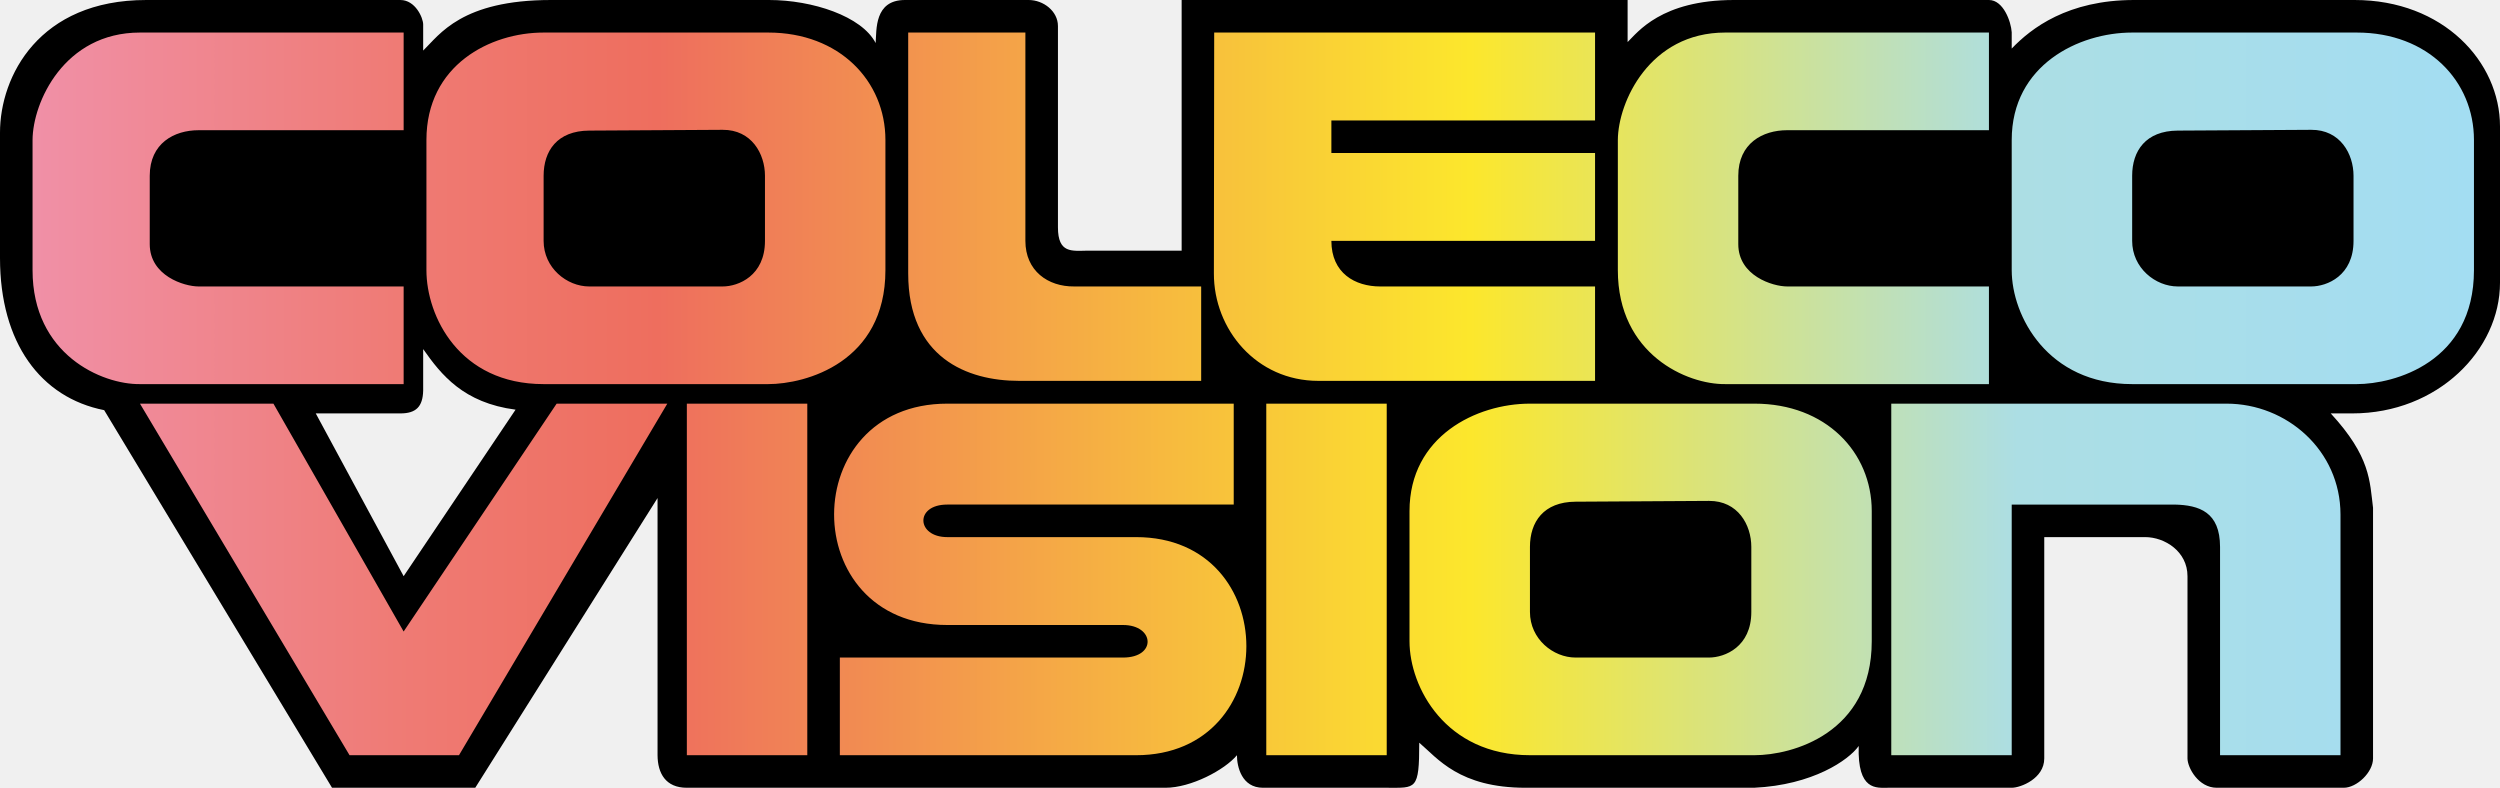
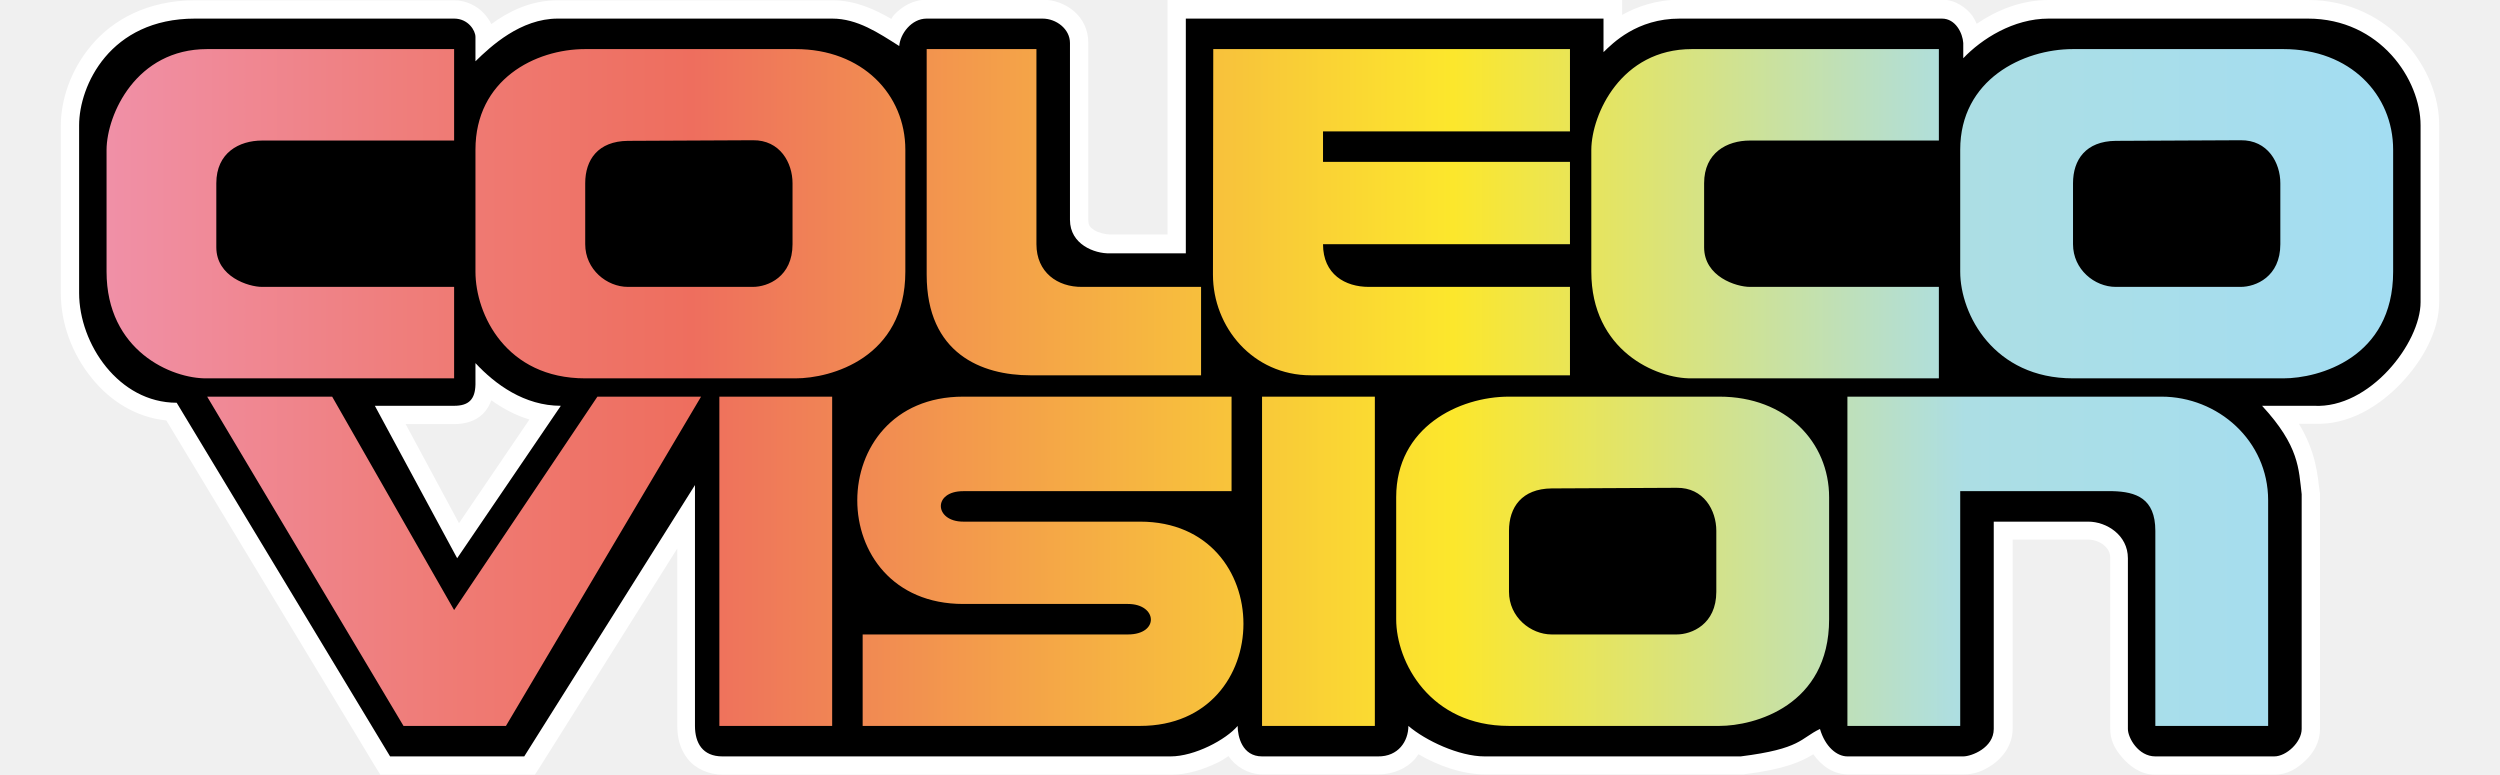
- <svg xmlns="http://www.w3.org/2000/svg" version="1.1" id="Ebene_1" x="0px" y="0px" width="566.929px" height="178.654px" viewBox="0 0 566.929 178.654" enable-background="new 0 0 566.929 178.654" xml:space="preserve">
-   <g>
-     <path d="M95.964,11.469C99.685,7.854,104.652,0,124.966,0h49.43c9.841,0,21.039,3.675,24.176,9.759   C198.798,6.797,198.24,0,205.216,0h28.052c3.352,0,6.644,2.539,6.644,5.905v45.649c0,5.963,3.164,5.33,6.762,5.284h21.289V0   h101.133v9.538C371.337,7.369,376.705,0,393.22,0h57.814c3.287,0,5.02,4.941,5.166,7.323v3.691C460.63,6.376,468.935,0,483.957,0   h49.99c20.113,0,32.982,14.024,32.982,28.671v35.445c0,15.198-14.047,29.634-33.492,29.634h-4.895   c9.057,9.81,8.836,15.385,9.596,21.406v56.84c0,3.149-3.695,6.646-6.643,6.646h-28.789c-4.158,0-6.627-4.529-6.646-6.646v-41.338   c0-5.603-5.15-8.851-9.598-8.858H463.58v50.196c0,4.563-5.359,6.646-7.383,6.646h-28.051c-2.604,0-6.961,0.737-6.645-9.479   c-2.213,3.174-10.406,8.861-23.73,9.479H345.97c-15.088,0-19.973-6.697-24.125-10.218c0,10.853-0.727,10.218-7.381,10.218h-28.051   c-4.831,0-5.909-4.781-5.909-7.382c-2.779,3.343-10.433,7.396-16.24,7.382H155.757c-4.802,0-6.613-3.263-6.644-7.382v-58.317   l-41.338,65.699h-32.48l-51.672-85.63C9.293,90.175,0,77.85,0,58.5V30.09C0,17.225,8.884,0.001,33.155,0.001h57.642   c3.38,0,5.167,4.025,5.167,5.563V11.469L95.964,11.469z M116.917,92.901c-11.808-1.541-16.861-7.904-20.953-13.737v9.417   c-0.091,3.648-1.623,5.169-5.167,5.169H71.604l19.931,36.909L116.917,92.901z" />
-     <linearGradient id="SVGID_1_" gradientUnits="userSpaceOnUse" x1="7.477" y1="846.324" x2="561.118" y2="846.324" gradientTransform="matrix(1 0 0 1 -0.0947 -757.002)">
-       <stop offset="0" style="stop-color:#F090A7" />
-       <stop offset="0.149" style="stop-color:#EF7B75" />
-       <stop offset="0.256" style="stop-color:#EE6E5E" />
-       <stop offset="0.589" style="stop-color:#FCE72C" />
-       <stop offset="0.813" style="stop-color:#ACDEE4" />
-       <stop offset="1" style="stop-color:#A3DDF2" />
-     </linearGradient>
-     <path fill="url(#SVGID_1_)" d="M279.773,91.536v22.885h-64.96c-7.426,0-7.01,7.381,0,7.381c0,0,28.543,0,42.814,0   c33.358,0,33.348,49.458,0,49.458c-22.392,0-67.174,0-67.174,0v-22.145c0,0,42.814,0,64.221,0c7.687,0,7.166-7.382,0-7.382   c-13.287,0-39.861,0-39.861,0c-34.278,0-34.157-50.197,0-50.197C236.466,91.536,279.773,91.536,279.773,91.536z M428.888,91.536   h76.033c13.646,0,25.805,10.596,25.836,25.1v54.625h-27.313v-47.242c0-7.886-4.689-9.484-10.336-9.597h-36.908v56.839h-27.314   V91.536H428.888z M357.285,113.77c-7.258,0.043-10.336,4.6-10.336,10.246v14.764c0,6.133,5.273,10.334,10.336,10.334h30.266   c3.59,0,9.598-2.43,9.598-10.334v-14.764c0-4.968-3.021-10.463-9.598-10.427L357.285,113.77z M346.949,91.536h50.936   c16.17,0,26.574,11.012,26.574,24.359v29.525c0,20.938-18.09,25.838-26.574,25.838h-50.936c-19.133,0-27.313-15.396-27.313-25.838   v-29.525C319.636,98.893,334.851,91.536,346.949,91.536z M287.156,91.536h27.313v79.724h-27.313V91.536z M155.757,91.536h27.313   v79.724h-27.313V91.536z M31.741,91.536h30.266l29.527,51.673l34.695-51.673h25.099l-47.244,79.726H79.269L31.741,91.536z    M275.345,7.382h86.367v19.932h-59.793v7.382h59.793v19.932h-59.793c0,7.327,5.384,10.334,11.072,10.334h48.721v21.407h-62.746   c-14.059,0-23.724-11.67-23.691-24.359L275.345,7.382z M205.954,7.382h26.575v47.244c0,6.786,5.115,10.404,11.073,10.334h28.79   v21.407h-41.339c-11.737,0-25.098-5.275-25.098-24.359L205.954,7.382L205.954,7.382z M451.035,7.381H391.24   c-17.203,0-24.32,15.824-24.359,24.359v29.527c0,19.149,15.754,25.948,24.359,25.837h59.795V64.959h-45.77   c-3.258,0-11.072-2.411-11.072-9.597V39.861c0-7.384,5.559-10.335,11.072-10.335h45.77V7.381L451.035,7.381z M493.849,29.616   c-7.258,0.042-10.336,4.6-10.336,10.245v14.765c0,6.133,5.273,10.334,10.336,10.334h30.266c3.59,0,9.598-2.431,9.598-10.334V39.863   c0-4.965-3.025-10.463-9.598-10.424L493.849,29.616z M483.513,7.382h50.938c16.166,0,26.572,11.012,26.572,24.359v29.527   c0,20.938-18.09,25.837-26.572,25.837h-50.938c-19.131,0-27.313-15.395-27.313-25.837V31.741   C456.201,14.74,471.416,7.382,483.513,7.382L483.513,7.382z M133.611,29.616c-7.257,0.043-10.334,4.6-10.334,10.246v14.765   c0,6.133,5.273,10.334,10.334,10.334h30.266c3.588,0,9.596-2.431,9.596-10.334V39.863c0-4.965-3.025-10.463-9.596-10.424   L133.611,29.616z M123.277,7.382h50.935c16.167,0,26.576,11.012,26.576,24.359v29.527c0,20.938-18.091,25.837-26.576,25.837   h-50.935c-19.132,0-26.575-15.395-26.575-25.837V31.741C96.702,14.74,111.179,7.382,123.277,7.382z M91.535,7.382H31.742   c-17.204,0-24.321,15.824-24.36,24.359v29.527c0,19.149,15.753,25.948,24.36,25.837h59.793V64.961H45.029   c-3.256,0-11.073-2.412-11.073-9.597V39.863c0-7.384,5.559-10.335,11.073-10.335h46.506V7.382z" />
-   </g>
+ <svg xmlns="http://www.w3.org/2000/svg" version="1.1" id="Layer_1" x="0px" y="0px" viewBox="-131 270 820 254" enable-background="new -131 270 1150 254" xml:space="preserve" width="820" height="254">
+   <defs id="defs24" />
+   <path d="m 30.15,401.3 c 3.7,2.6 7.8,4.9 12.5,6.3 l -23.1,34 -17.5,-32.5 h 15.9 c 3.3,0 6.9,-0.8 9.5,-3.4 1.3,-1.3 2.1,-2.8 2.7,-4.4 z m -97.2,-131.2 c -15.5,0 -27,6.4 -34,14.8 -7,8.3 -10,18.2 -10,26.3 v 55 0 c 0,9.9 3.7,20 10.3,28 5.8,7.2 14.3,12.7 24.3,13.7 l 68.4,113.3 1.8,2.9 h 3.4 44 3.3 l 1.8,-2.8 44.9,-71.4 v 58.2 0 c 0,3.7 0.8,7.5 3.4,10.8 2.6,3.3 7,5.2 11.6,5.2 h 147 c 5.3,0 10.5,-1.7 15.1,-3.9 1.3,-0.6 2.5,-1.4 3.7,-2.2 2.1,3.2 6.3,6 11.2,6 h 37.9 c 0,0 0,0 0.1,0 4.9,0 9.3,-2 12,-5.1 0.4,-0.5 0.7,-1 1.1,-1.5 6.4,3.7 14.2,6.6 21.9,6.6 h 84 0.4 0.3 c 13.8,-1.7 19.2,-4.3 22.9,-6.6 2.8,3.9 6.7,6.6 11.4,6.6 h 38 c 3.4,0 6.2,-1 9.4,-3.2 3.2,-2.2 6.6,-6.3 6.6,-11.8 v -62 h 25 c 1.6,0 3.6,0.7 4.9,1.8 1.3,1.1 2.1,2.3 2.1,4.2 v 56 0 c 0,3.7 1.4,6.5 3.8,9.3 2.4,2.8 6,5.8 11,5.8 h 39 c 4.4,0 7.6,-2.1 10.2,-4.6 2.6,-2.5 4.8,-5.9 4.8,-10.4 v -77 -0.4 l -0.1,-0.4 c -0.7,-5.6 -1.2,-13 -6.8,-22.3 h 4.6 c 0.1,0 0.2,0 0.3,0 11.5,0.5 21.5,-5.8 28.8,-13.5 7.3,-7.8 12.3,-17.3 12.3,-26.5 v -58 0 c 0,-9.2 -3.9,-19.1 -11.2,-27.1 -7.3,-8 -18.3,-13.9 -31.8,-13.9 h -85 c -9.2,0 -17.2,3.4 -23.7,7.8 -0.4,-0.9 -0.8,-1.7 -1.4,-2.6 -2,-2.7 -5.6,-5.3 -9.9,-5.3 h -86 c -7.8,0 -14.2,2.3 -19,5 v -5 h -6 -137.1 -6 v 6 71 h -19 v 0 0 c -1.2,0 -3.6,-0.5 -5,-1.4 -1.4,-0.9 -2,-1.5 -2,-3.6 v -58 c 0,-8.5 -7.4,-14 -15,-14 h -38 c -4.5,0 -8.2,2.3 -10.7,5 -0.4,0.4 -0.6,0.9 -0.9,1.3 -5.4,-3.1 -11.7,-6.1 -19.4,-6.1 h -90 c -9,0 -16.2,3.7 -21.8,7.8 -0.6,-1.3 -1.5,-2.5 -2.6,-3.7 -2.1,-2.2 -5.6,-4.1 -9.6,-4.1 z" id="path2" style="fill:#ffffff" />
+   <path d="m 24.95,290.1 c 5,-4.9 14.8,-14 27,-14 h 90 c 8.3,0 15.2,4.7 22,9 0.3,-4 4,-9 9,-9 h 38 c 4.5,0 9,3.4 9,8 v 58 c 0,8.1 8.1,11.1 13,11 h 25 v -77 h 137 v 11 c 3,-2.9 10.9,-11 25,-11 h 86 c 4.5,0 6.8,4.8 7,8 v 5 c 6,-6.3 16.4,-13 28,-13 h 85 c 23.8,0 37,20.1 37,35 v 58 c 0,13.4 -16.7,35 -35,34 h -17 c 12.3,13.3 12,20.8 13,29 v 77 c 0,4.3 -5,9 -9,9 h -39 c -5.6,0 -9,-6.1 -9,-9 v -56 c 0,-7.6 -7,-12 -13,-12 h -31 v 68 c 0,6.2 -7.3,9 -10,9 h -38 c -3.5,0 -7.3,-3.2 -9,-9 -6.5,3.1 -6.1,6.5 -26,9 h -84 c -8.4,0 -19.4,-5.2 -25,-10 0,5 -3.3,10.1 -10,10 h -38 c -6.5,0 -8,-6.5 -8,-10 -3.8,4.5 -14.1,10 -22,10 h -147 c -6.5,0 -9,-4.4 -9,-10 v -79 l -56,89 h -44 l -70,-116 c -19,0 -32,-19.3 -32,-36 v -55 c 0,-13 10.1,-35 38,-35 h 85 c 4.6,0 7,3.9 7,6 z m 28,113 c -11.9,0 -21.5,-7 -28,-14 v 7 c -0.1,4.9 -2.2,7 -7,7 h -26 l 27,50 z" id="path4" />
+   <linearGradient id="SVGID_1_" gradientUnits="userSpaceOnUse" x1="69" y1="399" x2="819" y2="399" gradientTransform="matrix(1,0,0,-1,-165.05,796.1)">
+     <stop offset="0" style="stop-color:#F090A7" id="stop6" />
+     <stop offset="0.149" style="stop-color:#EF7B75" id="stop8" />
+     <stop offset="0.256" style="stop-color:#EE6E5E" id="stop10" />
+     <stop offset="0.589" style="stop-color:#FCE72C" id="stop12" />
+     <stop offset="0.813" style="stop-color:#ACDEE4" id="stop14" />
+     <stop offset="1" style="stop-color:#A3DDF2" id="stop16" />
+   </linearGradient>
+   <path d="m 272.95,400.1 v 31 h -88 c -10.1,0 -9.5,10 0,10 0,0 38.7,0 58,0 45.2,0 45.2,67 0,67 -30.3,0 -91,0 -91,0 v -30 c 0,0 58,0 87,0 10.4,0 9.7,-10 0,-10 -18,0 -54,0 -54,0 -46.4,0 -46.3,-68 0,-68 29.3,0 88,0 88,0 z m 202,0 h 103 c 18.5,0 35,14.4 35,34 v 74 h -37 v -64 c 0,-10.7 -6.4,-12.8 -14,-13 h -50 v 77 h -37 z m -97,30.1 c -9.8,0.1 -14,6.2 -14,13.9 v 20 c 0,8.3 7.1,14 14,14 h 41 c 4.9,0 13,-3.3 13,-14 v -20 c 0,-6.7 -4.1,-14.2 -13,-14.1 z m -14,-30.1 h 69 c 21.9,0 36,14.9 36,33 v 40 c 0,28.4 -24.5,35 -36,35 h -69 c -25.9,0 -37,-20.9 -37,-35 v -40 c 0,-23 20.6,-33 37,-33 z m -81,0 h 37 v 108 h -37 z m -178,0 h 37 v 108 h -37 z m -168,0 h 41 l 40,70 47,-70 h 34 l -64,108 H 1.35 Z m 330,-114 h 117 v 27 h -81 v 10 h 81 v 27 h -81 c 0,9.9 7.3,14 15,14 h 66 v 29 h -85 c -19,0 -32.1,-15.8 -32.1,-33 z m -94,0 h 36 v 64 c 0,9.2 6.9,14.1 15,14 h 39 v 29 h -56 c -15.9,0 -34,-7.1 -34,-33 z m 332,0 h -81 c -23.3,0 -32.9,21.4 -33,33 v 40 c 0,25.9 21.3,35.2 33,35 h 81 v -30 h -62 c -4.4,0 -15,-3.3 -15,-13 v -21 c 0,-10 7.5,-14 15,-14 h 62 z m 58,30.1 c -9.8,0.1 -14,6.2 -14,13.9 v 20 c 0,8.3 7.1,14 14,14 h 41 c 4.9,0 13,-3.3 13,-14 v -20 c 0,-6.7 -4.1,-14.2 -13,-14.1 z m -14,-30.1 h 69 c 21.9,0 36,14.9 36,33 v 40 c 0,28.4 -24.5,35 -36,35 h -69 c -25.9,0 -37,-20.9 -37,-35 v -40 c 0,-23 20.6,-33 37,-33 z m -474,30.1 c -9.8,0.1 -14,6.2 -14,13.9 v 20 c 0,8.3 7.1,14 14,14 h 41 c 4.9,0 13,-3.3 13,-14 v -20 c 0,-6.7 -4.1,-14.2 -13,-14.1 z m -14,-30.1 h 69 c 21.9,0 36,14.9 36,33 v 40 c 0,28.4 -24.5,35 -36,35 h -69 c -25.9,0 -36,-20.9 -36,-35 v -40 c 0,-23 19.6,-33 36,-33 z m -43,0 h -81 c -23.3,0 -32.9,21.4 -33,33 v 40 c 0,25.9 21.3,35.2 33,35 h 81 v -30 h -63 c -4.4,0 -15,-3.3 -15,-13 v -21 c 0,-10 7.5,-14 15,-14 h 63 z" id="path19" style="fill:url(#SVGID_1_)" />
</svg>
